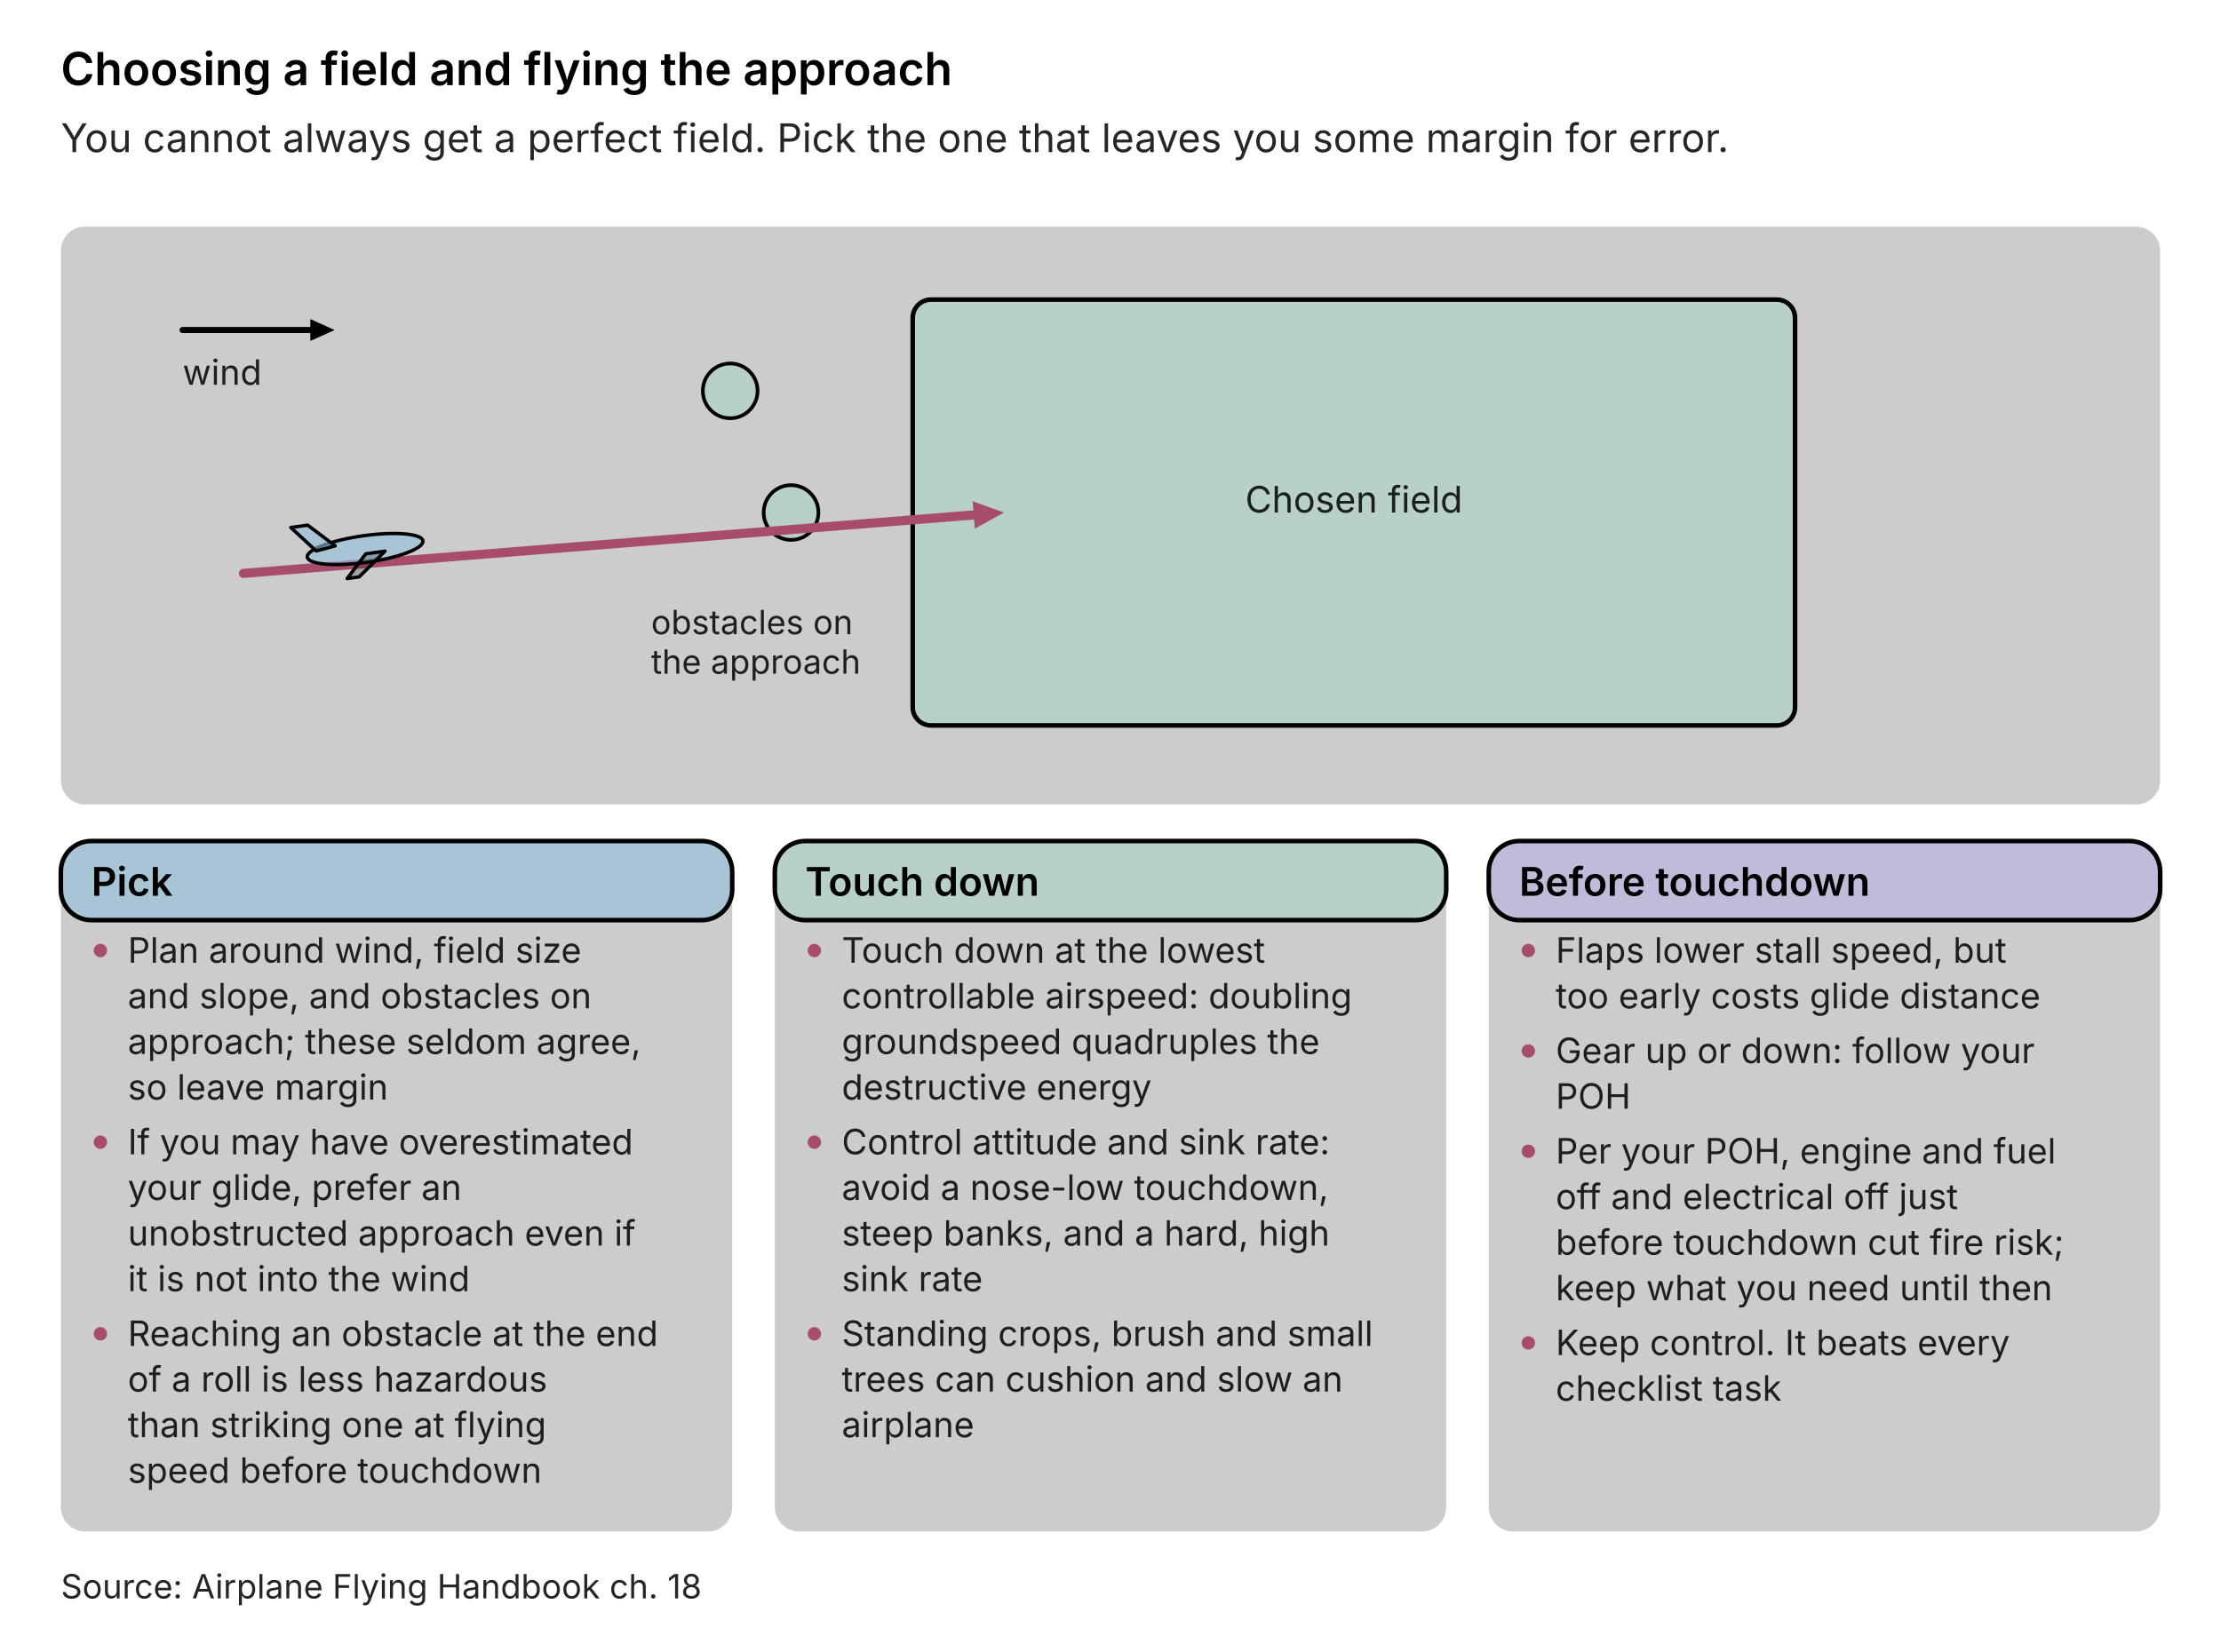
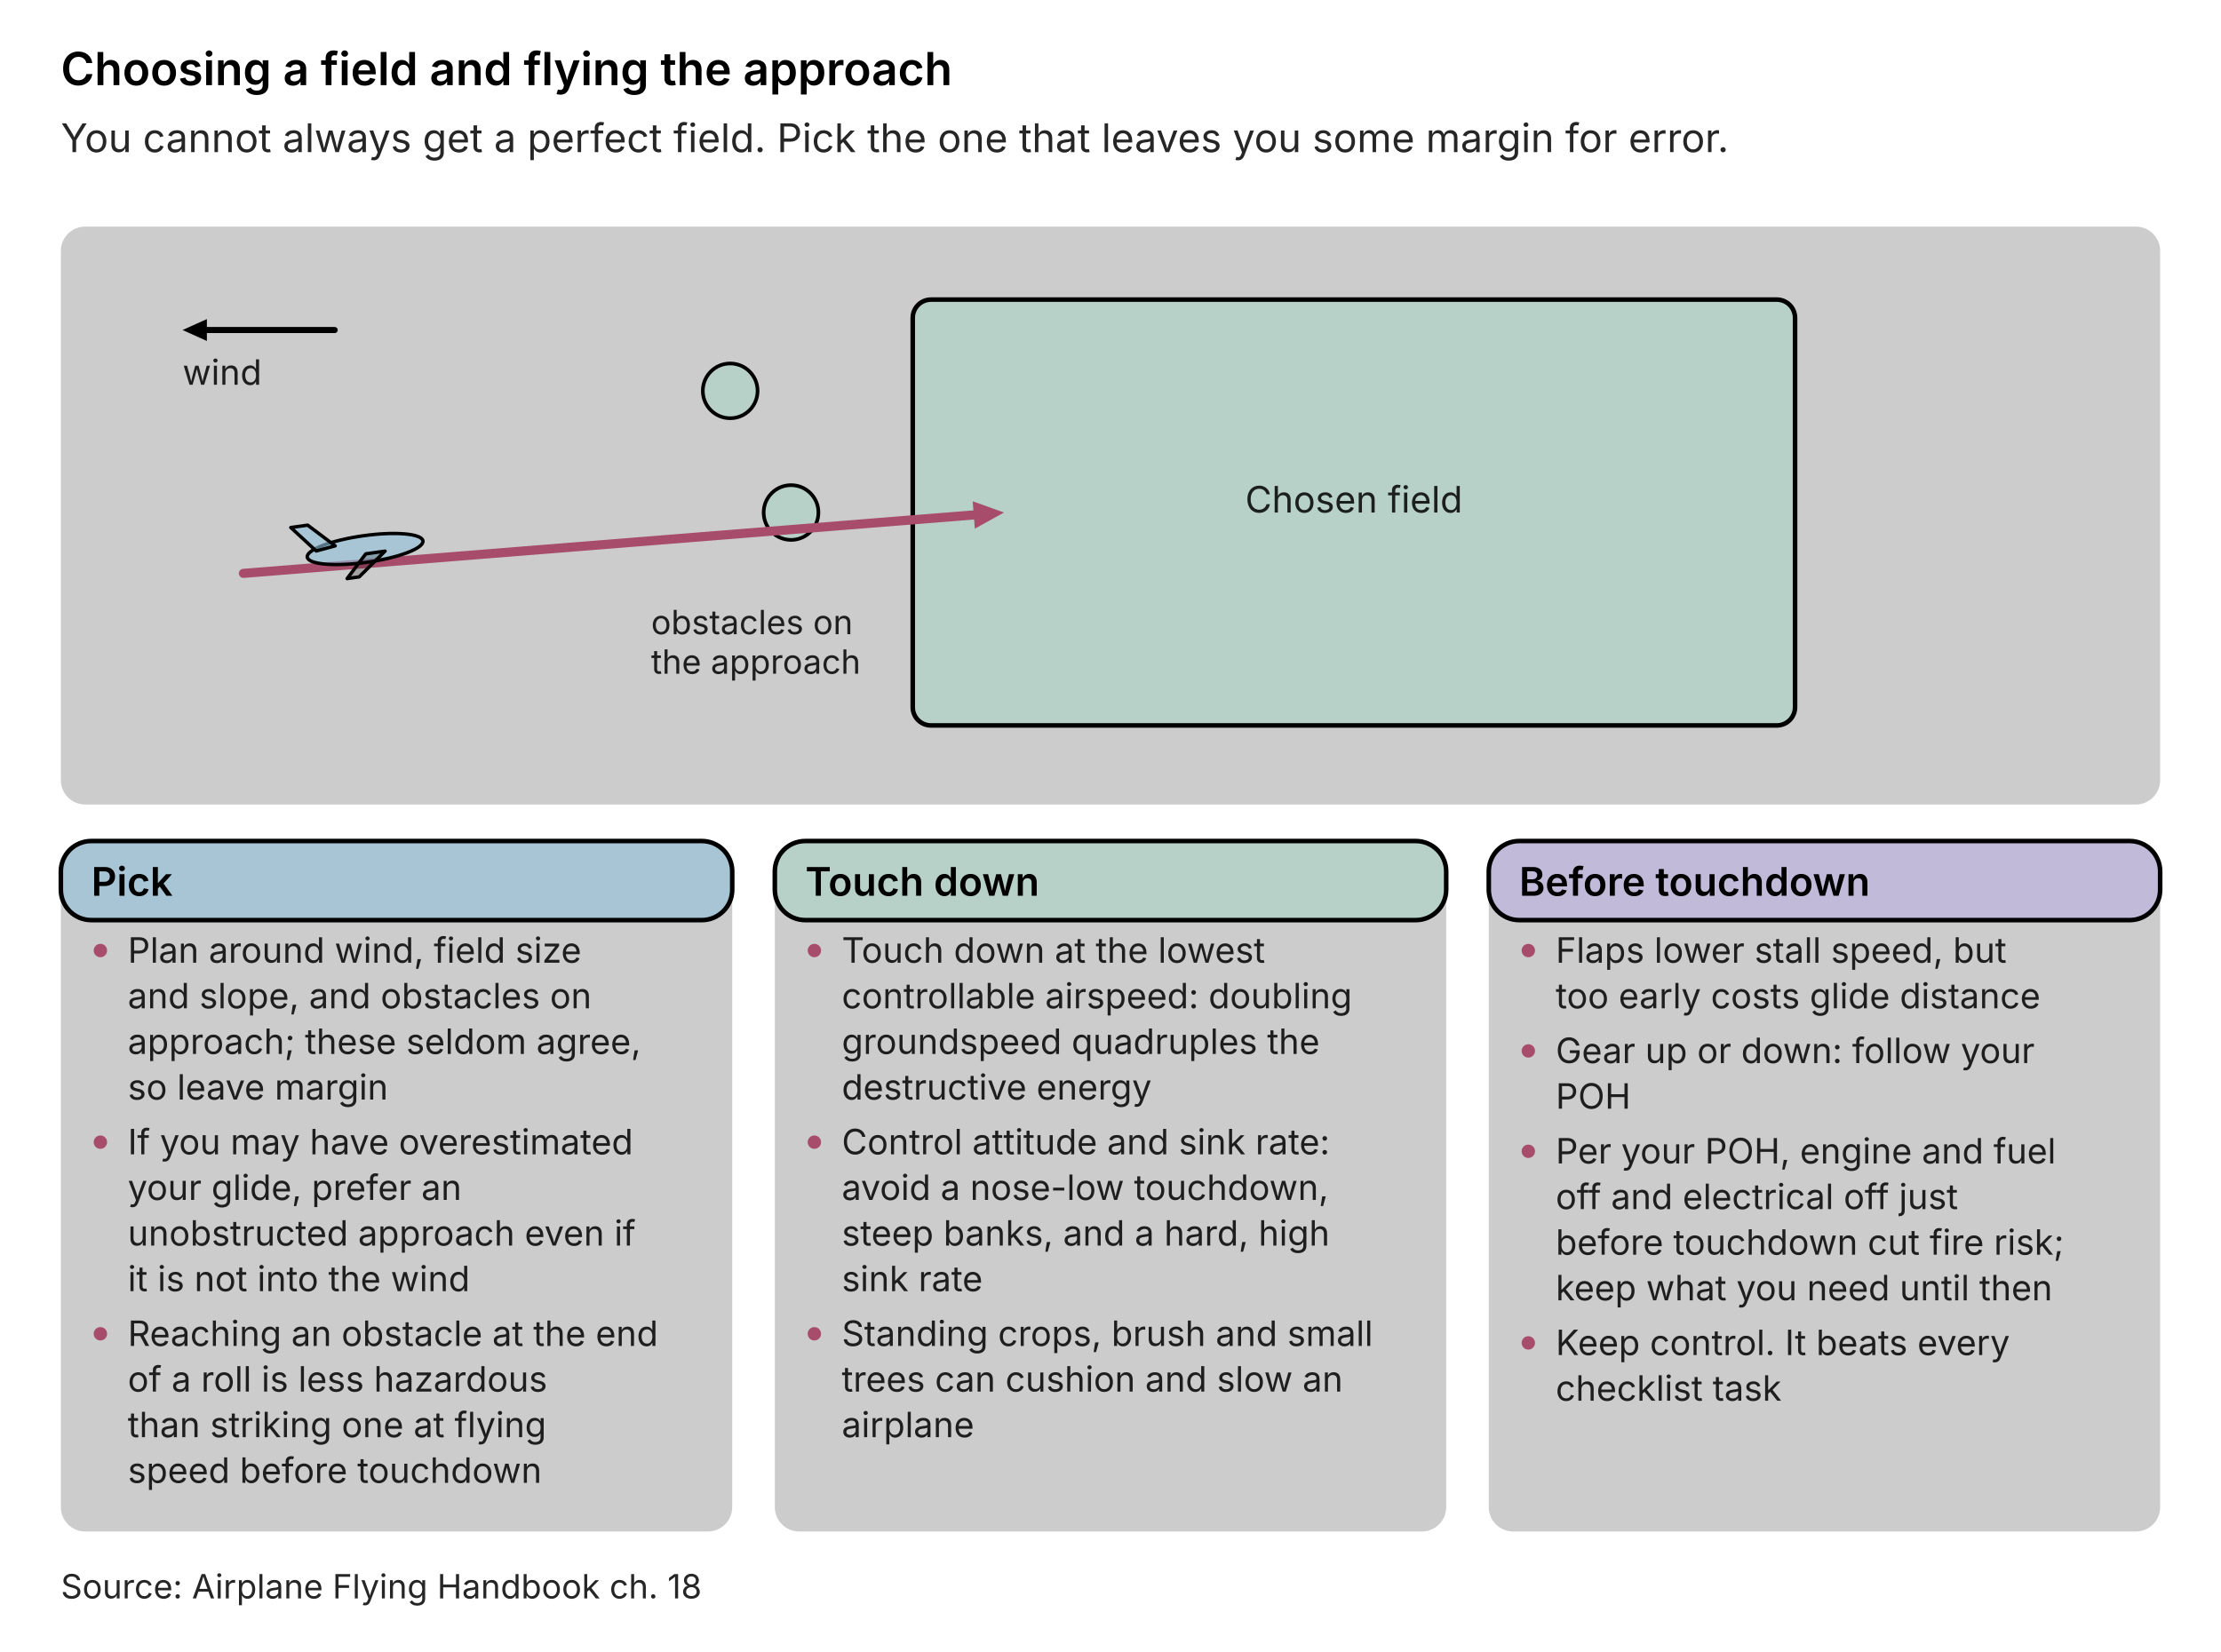
<svg xmlns="http://www.w3.org/2000/svg" viewBox="0 0 730 543" role="img" aria-labelledby="ti de">
  <style>.t{fill:currentColor;font:600 22px system-ui,-apple-system,"Segoe UI",sans-serif}.s{fill:currentColor;font:400 19px system-ui,-apple-system,"Segoe UI",sans-serif;opacity:.85}.o{fill:none;stroke:currentColor;stroke-width:3;stroke-linejoin:round;stroke-linecap:round}.d{stroke-dasharray:10 8}.m{text-anchor:middle}.e{text-anchor:end}.sky{fill:var(--palette-sky,#8EBFDA);fill-opacity:.6}.lav{fill:var(--palette-lavender,#B9ADDF);fill-opacity:.6}.mint{fill:var(--palette-mint,#AAD4C4);fill-opacity:.6}.rose{fill:var(--palette-rose,#DFA7B8);fill-opacity:.6}.acc{stroke:var(--palette-berry,#A84C6B);fill:none;stroke-width:4;stroke-linecap:round}.ah{fill:var(--palette-berry,#A84C6B)}.cl{fill:currentColor;fill-opacity:.2}.dk{stroke:currentColor;fill:none;stroke-width:4;stroke-linecap:round}.dh{fill:currentColor}.q0{font-size:17px}.q1{stroke-width:2;opacity:.6}.q2{font-size:11.5px}.q3{font-size:13px}.q4{stroke:currentColor;stroke-width:1.5}.q5{font-size:11px}.q6{stroke:currentColor;stroke-width:1.2}.q7{stroke:currentColor;stroke-width:1.4;stroke-linejoin:round}</style>
  <text class="t" x="20" y="28" style="font-size:15px">Choosing a field and flying the approach</text>
  <text class="s q3" x="20" y="50">You cannot always get a perfect field. Pick the one that leaves you some margin for error.</text>
  <rect class="cl" x="20" y="74.5" width="690" height="190" rx="8" />
  <rect x="300" y="98.5" width="290" height="140" rx="6" class="mint q4" />
  <text class="s m" x="445" y="168.5" style="font-size:12px">Chosen field</text>
  <circle cx="240" cy="128.5" r="9" class="mint q6" />
  <circle cx="260" cy="168.5" r="9" class="mint q6" />
  <text class="s q5" x="214" y="208.5">obstacles on</text>
  <text class="s q5" x="214" y="221.5">the approach</text>
-   <path d="M60 108.5L102 108.5" class="dk" style="stroke-width:2" />
-   <path d="M110 108.5L102 112.1L102 104.9Z" class="dh" />
+   <path d="M110 108.5L68 108.5" class="dk" style="stroke-width:2" />
+   <path d="M60 108.5L68 104.9L68 112.1Z" class="dh" />
  <text class="s q2" x="60" y="126.5">wind</text>
  <path d="M80 188.5L320 169.3" class="acc" style="stroke-width:3" />
  <path d="M330 168.5L320.4 173.8L319.7 164.8Z" class="dh" style="fill:var(--palette-berry,#A84C6B)" />
  <g transform="translate(120 180.5) rotate(-8) scale(0.8)">
    <ellipse cx="0" cy="0" rx="24" ry="5.5" class="sky" style="stroke:currentColor;stroke-width:1.4" />
    <path d="M-20 -2L-29 -13L-22 -13L-12 -3Z" class="sky q7" />
    <path d="M0 2L8 2L-4 11L-9 11Z" class="cl q7" />
  </g>
  <rect class="cl" x="20" y="276.5" width="220.67" height="227" rx="8" />
  <rect x="20" y="276.5" width="220.67" height="26" rx="10" class="sky q4" />
  <text class="t q3" x="30" y="294.5">Pick</text>
  <circle cx="33" cy="312.5" r="2.2" class="ah" />
  <text class="s q2" x="42" y="316.5">Plan around wind, field size</text>
  <text class="s q2" x="42" y="331.5">and slope, and obstacles on</text>
  <text class="s q2" x="42" y="346.5">approach; these seldom agree,</text>
  <text class="s q2" x="42" y="361.5">so leave margin</text>
  <circle cx="33" cy="375.5" r="2.2" class="ah" />
  <text class="s q2" x="42" y="379.5">If you may have overestimated</text>
  <text class="s q2" x="42" y="394.5">your glide, prefer an</text>
  <text class="s q2" x="42" y="409.5">unobstructed approach even if</text>
  <text class="s q2" x="42" y="424.5">it is not into the wind</text>
  <circle cx="33" cy="438.5" r="2.2" class="ah" />
  <text class="s q2" x="42" y="442.5">Reaching an obstacle at the end</text>
  <text class="s q2" x="42" y="457.5">of a roll is less hazardous</text>
  <text class="s q2" x="42" y="472.5">than striking one at flying</text>
  <text class="s q2" x="42" y="487.5">speed before touchdown</text>
  <rect class="cl" x="254.67" y="276.5" width="220.67" height="227" rx="8" />
  <rect x="254.67" y="276.5" width="220.67" height="26" rx="10" class="mint q4" />
  <text class="t q3" x="264.67" y="294.5">Touch down</text>
  <circle cx="267.67" cy="312.5" r="2.2" class="ah" />
  <text class="s q2" x="276.67" y="316.5">Touch down at the lowest</text>
  <text class="s q2" x="276.67" y="331.5">controllable airspeed: doubling</text>
  <text class="s q2" x="276.67" y="346.5">groundspeed quadruples the</text>
  <text class="s q2" x="276.67" y="361.5">destructive energy</text>
  <circle cx="267.67" cy="375.5" r="2.2" class="ah" />
  <text class="s q2" x="276.67" y="379.5">Control attitude and sink rate:</text>
  <text class="s q2" x="276.67" y="394.5">avoid a nose-low touchdown,</text>
  <text class="s q2" x="276.67" y="409.5">steep banks, and a hard, high</text>
  <text class="s q2" x="276.67" y="424.5">sink rate</text>
  <circle cx="267.67" cy="438.5" r="2.2" class="ah" />
  <text class="s q2" x="276.67" y="442.5">Standing crops, brush and small</text>
  <text class="s q2" x="276.67" y="457.5">trees can cushion and slow an</text>
  <text class="s q2" x="276.67" y="472.5">airplane</text>
  <rect class="cl" x="489.33" y="276.5" width="220.67" height="227" rx="8" />
  <rect x="489.33" y="276.5" width="220.67" height="26" rx="10" class="lav q4" />
  <text class="t q3" x="499.33" y="294.5">Before touchdown</text>
  <circle cx="502.33" cy="312.5" r="2.2" class="ah" />
  <text class="s q2" x="511.33" y="316.5">Flaps lower stall speed, but</text>
  <text class="s q2" x="511.33" y="331.5">too early costs glide distance</text>
  <circle cx="502.33" cy="345.5" r="2.2" class="ah" />
  <text class="s q2" x="511.33" y="349.5">Gear up or down: follow your</text>
  <text class="s q2" x="511.33" y="364.5">POH</text>
  <circle cx="502.33" cy="378.5" r="2.2" class="ah" />
  <text class="s q2" x="511.33" y="382.5">Per your POH, engine and fuel</text>
  <text class="s q2" x="511.33" y="397.5">off and electrical off just</text>
  <text class="s q2" x="511.33" y="412.5">before touchdown cut fire risk;</text>
  <text class="s q2" x="511.33" y="427.5">keep what you need until then</text>
  <circle cx="502.33" cy="441.5" r="2.2" class="ah" />
  <text class="s q2" x="511.33" y="445.5">Keep control. It beats every</text>
  <text class="s q2" x="511.33" y="460.5">checklist task</text>
  <text class="s q5" x="20" y="525.5">Source: Airplane Flying Handbook ch. 18</text>
</svg>
